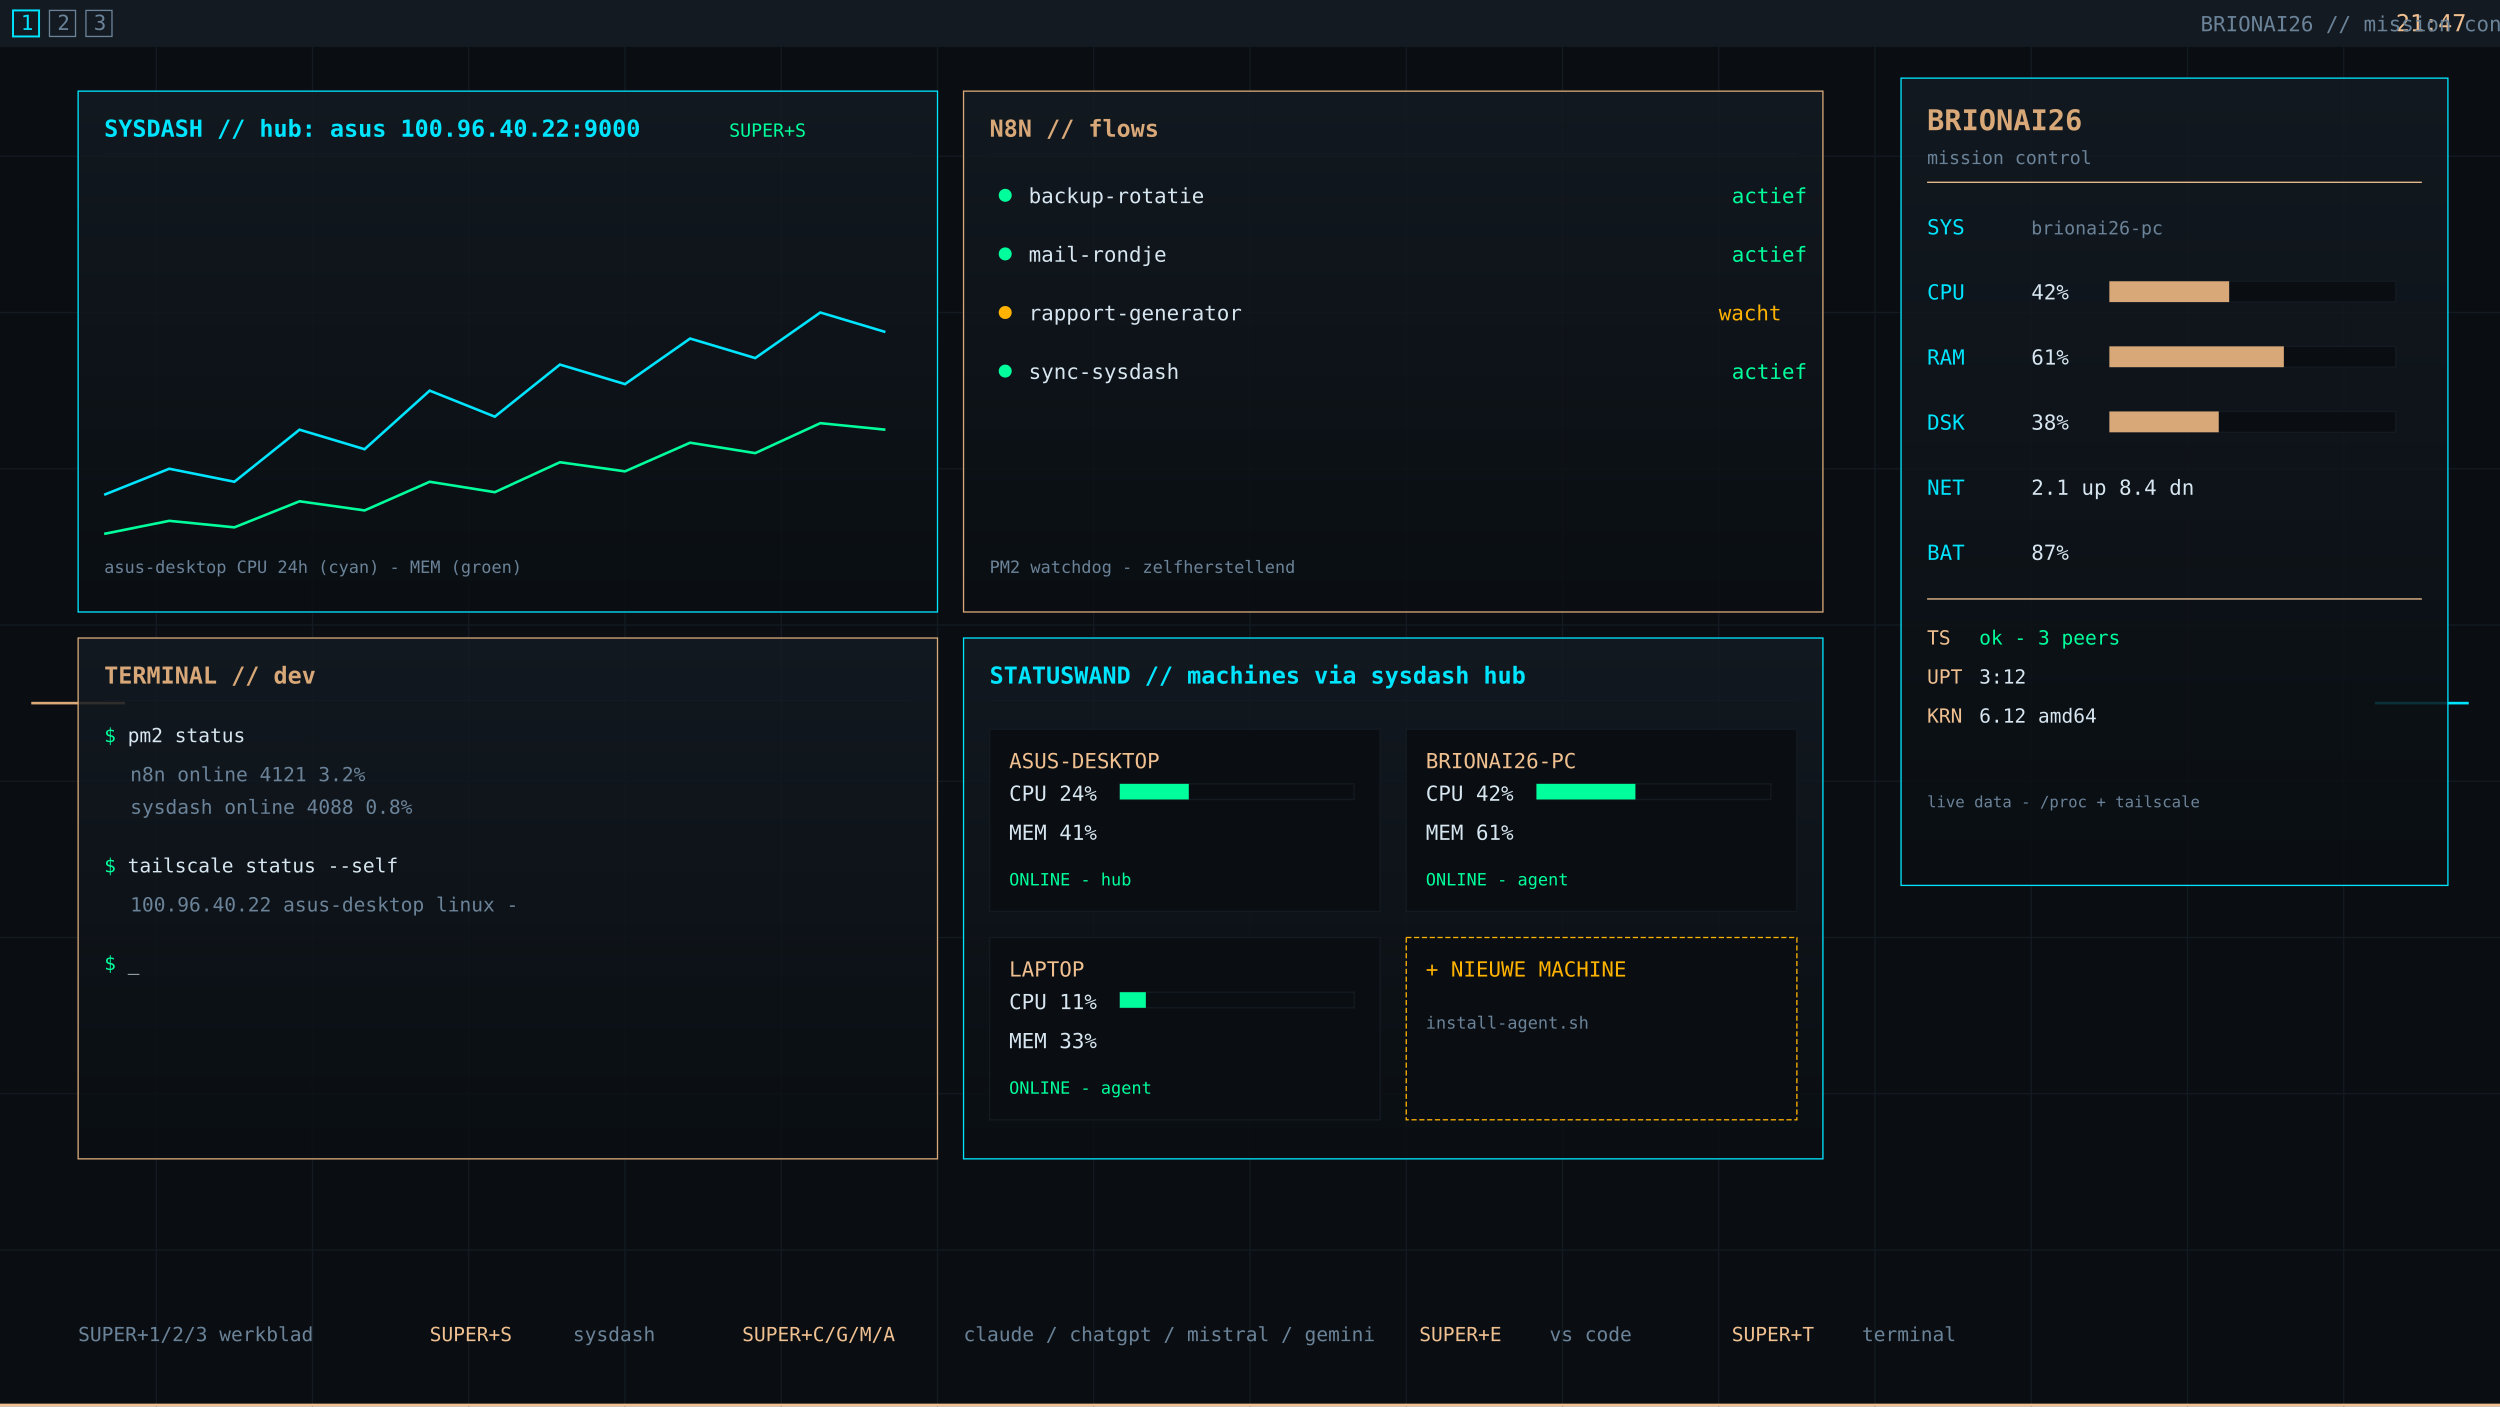
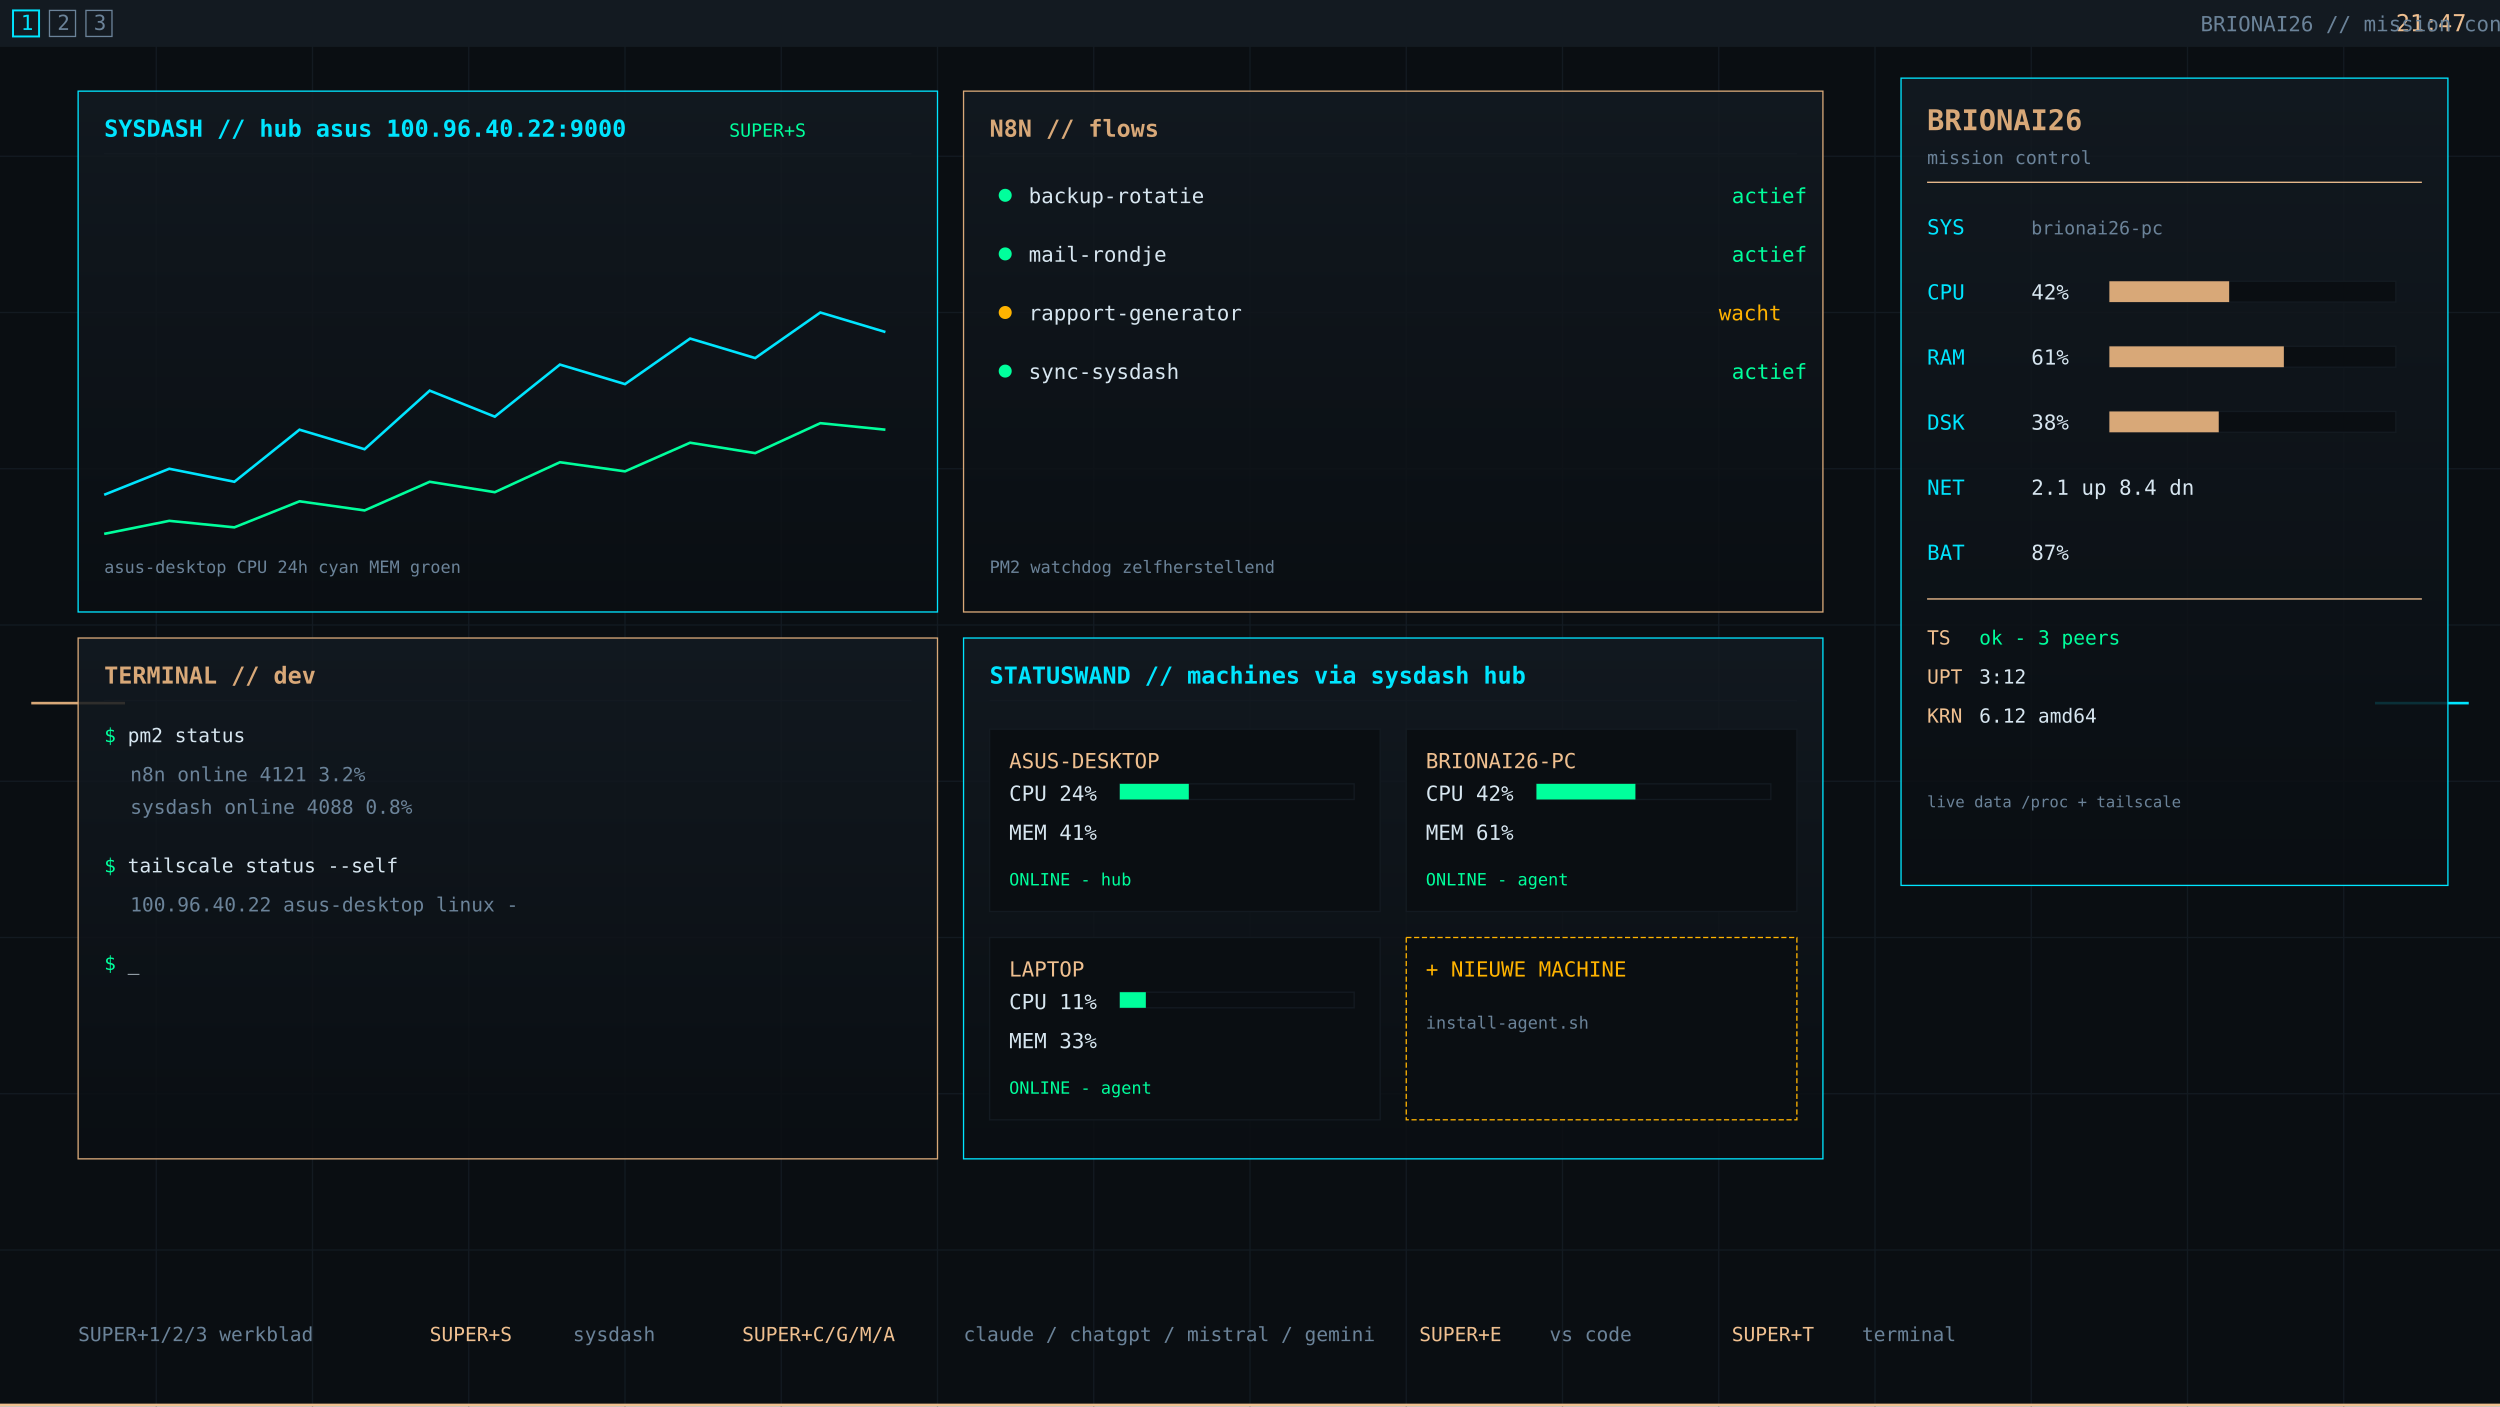
<svg xmlns="http://www.w3.org/2000/svg" width="1920" height="1080" viewBox="0 0 1920 1080" font-family="DejaVu Sans Mono, monospace">
  <defs>
    <linearGradient id="glass" x1="0" y1="0" x2="0" y2="1">
      <stop offset="0" stop-color="#131A21" stop-opacity="0.85" />
      <stop offset="1" stop-color="#0A0E12" stop-opacity="0.85" />
    </linearGradient>
  </defs>
  <rect width="1920" height="1080" fill="#0A0E12" />
  <g stroke="#131A21" stroke-width="1">
    <path d="M120 0V1080M240 0V1080M360 0V1080M480 0V1080M600 0V1080M720 0V1080M840 0V1080M960 0V1080M1080 0V1080M1200 0V1080M1320 0V1080M1440 0V1080M1560 0V1080M1680 0V1080M1800 0V1080" />
    <path d="M0 120H1920M0 240H1920M0 360H1920M0 480H1920M0 600H1920M0 720H1920M0 840H1920M0 960H1920" />
  </g>
  <line x1="24" y1="540" x2="96" y2="540" stroke="#D8A878" stroke-width="2" />
  <line x1="1824" y1="540" x2="1896" y2="540" stroke="#00E5FF" stroke-width="2" />
  <rect x="0" y="1078" width="1920" height="2" fill="#F0C090" />
  <rect x="0" y="0" width="1920" height="36" fill="#131A21" />
  <g font-size="16">
    <rect x="10" y="8" width="20" height="20" fill="none" stroke="#00E5FF" stroke-width="1.5" />
    <text x="16" y="23" fill="#00E5FF">1</text>
    <rect x="38" y="8" width="20" height="20" fill="none" stroke="#6B8399" stroke-width="1" />
    <text x="44" y="23" fill="#6B8399">2</text>
    <rect x="66" y="8" width="20" height="20" fill="none" stroke="#6B8399" stroke-width="1" />
    <text x="72" y="23" fill="#6B8399">3</text>
    <text x="1840" y="24" fill="#F0C090" font-size="18">21:47</text>
    <text x="1690" y="24" fill="#6B8399">BRIONAI26 // mission control</text>
  </g>
  <g>
    <rect x="1460" y="60" width="420" height="620" fill="url(#glass)" stroke="#00E5FF" stroke-width="1" />
    <text x="1480" y="100" fill="#D8A878" font-size="22" font-weight="bold">BRIONAI26</text>
    <text x="1480" y="126" fill="#6B8399" font-size="14">mission control</text>
    <line x1="1480" y1="140" x2="1860" y2="140" stroke="#F0C090" stroke-width="1" />
    <text x="1480" y="180" fill="#00E5FF" font-size="16">SYS</text>
    <text x="1560" y="180" fill="#6B8399" font-size="14">brionai26-pc</text>
    <text x="1480" y="230" fill="#00E5FF" font-size="16">CPU</text>
    <text x="1560" y="230" fill="#D7E6F0" font-size="16">42%</text>
    <rect x="1620" y="216" width="220" height="16" fill="#0A0E12" stroke="#131A21" />
    <rect x="1620" y="216" width="92" height="16" fill="#D8A878" />
    <text x="1480" y="280" fill="#00E5FF" font-size="16">RAM</text>
    <text x="1560" y="280" fill="#D7E6F0" font-size="16">61%</text>
    <rect x="1620" y="266" width="220" height="16" fill="#0A0E12" stroke="#131A21" />
    <rect x="1620" y="266" width="134" height="16" fill="#D8A878" />
    <text x="1480" y="330" fill="#00E5FF" font-size="16">DSK</text>
    <text x="1560" y="330" fill="#D7E6F0" font-size="16">38%</text>
    <rect x="1620" y="316" width="220" height="16" fill="#0A0E12" stroke="#131A21" />
    <rect x="1620" y="316" width="84" height="16" fill="#D8A878" />
    <text x="1480" y="380" fill="#00E5FF" font-size="16">NET</text>
    <text x="1560" y="380" fill="#D7E6F0" font-size="16">2.1 up 8.4 dn</text>
    <text x="1480" y="430" fill="#00E5FF" font-size="16">BAT</text>
    <text x="1560" y="430" fill="#D7E6F0" font-size="16">87%</text>
    <line x1="1480" y1="460" x2="1860" y2="460" stroke="#F0C090" stroke-width="1" />
    <text x="1480" y="495" fill="#F0C090" font-size="15">TS</text>
    <text x="1520" y="495" fill="#00FF9C" font-size="15">ok - 3 peers</text>
    <text x="1480" y="525" fill="#F0C090" font-size="15">UPT</text>
    <text x="1520" y="525" fill="#D7E6F0" font-size="15">3:12</text>
    <text x="1480" y="555" fill="#F0C090" font-size="15">KRN</text>
    <text x="1520" y="555" fill="#D7E6F0" font-size="15">6.12 amd64</text>
-     <text x="1480" y="620" fill="#6B8399" font-size="12">live data - /proc + tailscale</text>
+     <text x="1480" y="620" fill="#6B8399" font-size="12">live data /proc + tailscale</text>
  </g>
  <g>
    <rect x="60" y="70" width="660" height="400" fill="url(#glass)" stroke="#00E5FF" stroke-width="1" />
-     <text x="80" y="105" fill="#00E5FF" font-size="18" font-weight="bold">SYSDASH // hub: asus 100.96.40.22:9000</text>
+     <text x="80" y="105" fill="#00E5FF" font-size="18" font-weight="bold">SYSDASH // hub asus 100.96.40.22:9000</text>
    <line x1="80" y1="118" x2="700" y2="118" stroke="#131A21" />
    <polyline points="80,380 130,360 180,370 230,330 280,345 330,300 380,320 430,280 480,295 530,260 580,275 630,240 680,255" fill="none" stroke="#00E5FF" stroke-width="2" />
    <polyline points="80,410 130,400 180,405 230,385 280,392 330,370 380,378 430,355 480,362 530,340 580,348 630,325 680,330" fill="none" stroke="#00FF9C" stroke-width="2" />
-     <text x="80" y="440" fill="#6B8399" font-size="13">asus-desktop CPU 24h (cyan) - MEM (groen)</text>
+     <text x="80" y="440" fill="#6B8399" font-size="13">asus-desktop CPU 24h cyan MEM groen</text>
    <text x="560" y="105" fill="#00FF9C" font-size="14">SUPER+S</text>
  </g>
  <g>
    <rect x="740" y="70" width="660" height="400" fill="url(#glass)" stroke="#D8A878" stroke-width="1" />
    <text x="760" y="105" fill="#D8A878" font-size="18" font-weight="bold">N8N // flows</text>
    <line x1="760" y1="118" x2="1380" y2="118" stroke="#131A21" />
    <g font-size="16" fill="#D7E6F0">
      <circle cx="772" cy="150" r="5" fill="#00FF9C" />
      <text x="790" y="156">backup-rotatie</text>
      <text x="1330" y="156" fill="#00FF9C">actief</text>
      <circle cx="772" cy="195" r="5" fill="#00FF9C" />
      <text x="790" y="201">mail-rondje</text>
      <text x="1330" y="201" fill="#00FF9C">actief</text>
      <circle cx="772" cy="240" r="5" fill="#FFB300" />
      <text x="790" y="246">rapport-generator</text>
      <text x="1320" y="246" fill="#FFB300">wacht</text>
      <circle cx="772" cy="285" r="5" fill="#00FF9C" />
      <text x="790" y="291">sync-sysdash</text>
      <text x="1330" y="291" fill="#00FF9C">actief</text>
    </g>
-     <text x="760" y="440" fill="#6B8399" font-size="13">PM2 watchdog - zelfherstellend</text>
+     <text x="760" y="440" fill="#6B8399" font-size="13">PM2 watchdog zelfherstellend</text>
  </g>
  <g>
    <rect x="60" y="490" width="660" height="400" fill="url(#glass)" stroke="#D8A878" stroke-width="1" />
    <text x="80" y="525" fill="#D8A878" font-size="18" font-weight="bold">TERMINAL // dev</text>
    <line x1="80" y1="538" x2="700" y2="538" stroke="#131A21" />
    <g font-size="15" fill="#D7E6F0">
      <text x="80" y="570">
        <tspan fill="#00FF9C">$</tspan> pm2 status</text>
      <text x="100" y="600" fill="#6B8399">n8n          online  4121  3.2%</text>
      <text x="100" y="625" fill="#6B8399">sysdash      online  4088  0.8%</text>
      <text x="80" y="670">
        <tspan fill="#00FF9C">$</tspan> tailscale status --self</text>
      <text x="100" y="700" fill="#6B8399">100.96.40.22  asus-desktop  linux  -</text>
      <text x="80" y="745">
        <tspan fill="#00FF9C">$</tspan> _</text>
    </g>
  </g>
  <g>
    <rect x="740" y="490" width="660" height="400" fill="url(#glass)" stroke="#00E5FF" stroke-width="1" />
    <text x="760" y="525" fill="#00E5FF" font-size="18" font-weight="bold">STATUSWAND // machines via sysdash hub</text>
    <line x1="760" y1="538" x2="1380" y2="538" stroke="#131A21" />
    <g font-size="16">
      <rect x="760" y="560" width="300" height="140" fill="#0A0E12" stroke="#131A21" />
      <text x="775" y="590" fill="#F0C090">ASUS-DESKTOP</text>
      <text x="775" y="615" fill="#D7E6F0">CPU 24%</text>
      <rect x="860" y="602" width="180" height="12" fill="#0A0E12" stroke="#131A21" />
      <rect x="860" y="602" width="53" height="12" fill="#00FF9C" />
      <text x="775" y="645" fill="#D7E6F0">MEM 41%</text>
      <text x="775" y="680" fill="#00FF9C" font-size="13">ONLINE - hub</text>
      <rect x="1080" y="560" width="300" height="140" fill="#0A0E12" stroke="#131A21" />
      <text x="1095" y="590" fill="#F0C090">BRIONAI26-PC</text>
      <text x="1095" y="615" fill="#D7E6F0">CPU 42%</text>
      <rect x="1180" y="602" width="180" height="12" fill="#0A0E12" stroke="#131A21" />
      <rect x="1180" y="602" width="76" height="12" fill="#00FF9C" />
      <text x="1095" y="645" fill="#D7E6F0">MEM 61%</text>
      <text x="1095" y="680" fill="#00FF9C" font-size="13">ONLINE - agent</text>
      <rect x="760" y="720" width="300" height="140" fill="#0A0E12" stroke="#131A21" />
      <text x="775" y="750" fill="#F0C090">LAPTOP</text>
      <text x="775" y="775" fill="#D7E6F0">CPU 11%</text>
      <rect x="860" y="762" width="180" height="12" fill="#0A0E12" stroke="#131A21" />
      <rect x="860" y="762" width="20" height="12" fill="#00FF9C" />
      <text x="775" y="805" fill="#D7E6F0">MEM 33%</text>
      <text x="775" y="840" fill="#00FF9C" font-size="13">ONLINE - agent</text>
      <rect x="1080" y="720" width="300" height="140" fill="#0A0E12" stroke="#FFB300" stroke-dasharray="4,2" />
      <text x="1095" y="750" fill="#FFB300">+ NIEUWE MACHINE</text>
      <text x="1095" y="790" fill="#6B8399" font-size="13">install-agent.sh</text>
    </g>
  </g>
  <g font-size="15">
    <text x="60" y="1030" fill="#6B8399">SUPER+1/2/3 werkblad</text>
    <text x="330" y="1030" fill="#F0C090">SUPER+S</text>
    <text x="440" y="1030" fill="#6B8399">sysdash</text>
    <text x="570" y="1030" fill="#F0C090">SUPER+C/G/M/A</text>
    <text x="740" y="1030" fill="#6B8399">claude / chatgpt / mistral / gemini</text>
    <text x="1090" y="1030" fill="#F0C090">SUPER+E</text>
    <text x="1190" y="1030" fill="#6B8399">vs code</text>
    <text x="1330" y="1030" fill="#F0C090">SUPER+T</text>
    <text x="1430" y="1030" fill="#6B8399">terminal</text>
  </g>
</svg>
